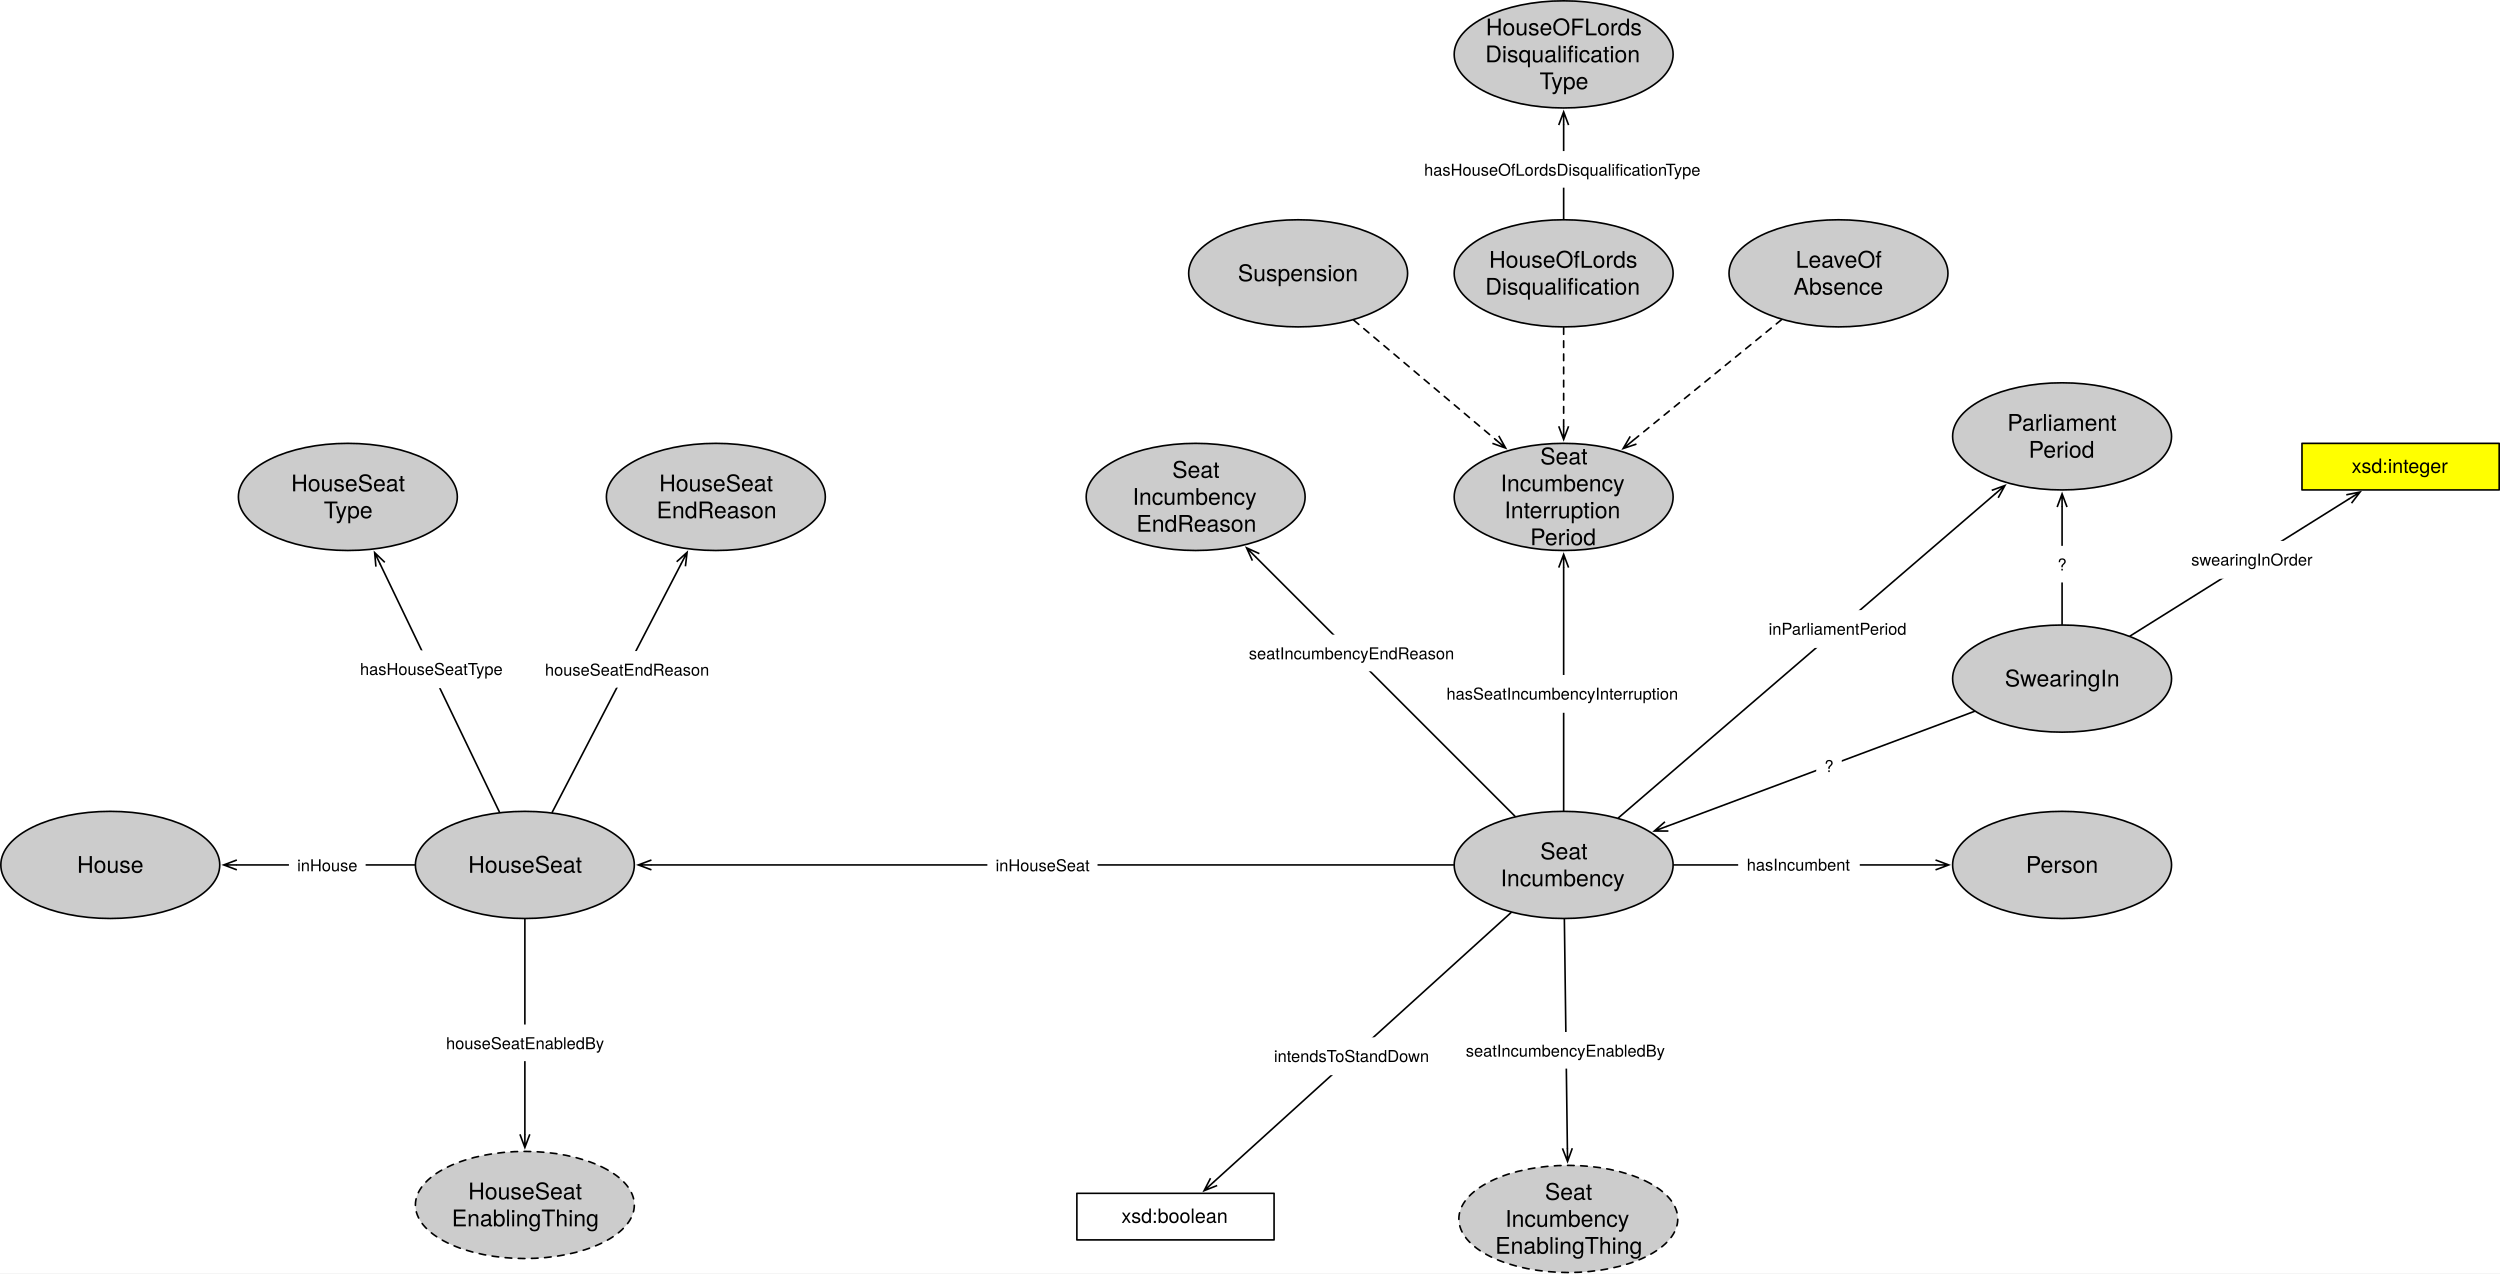
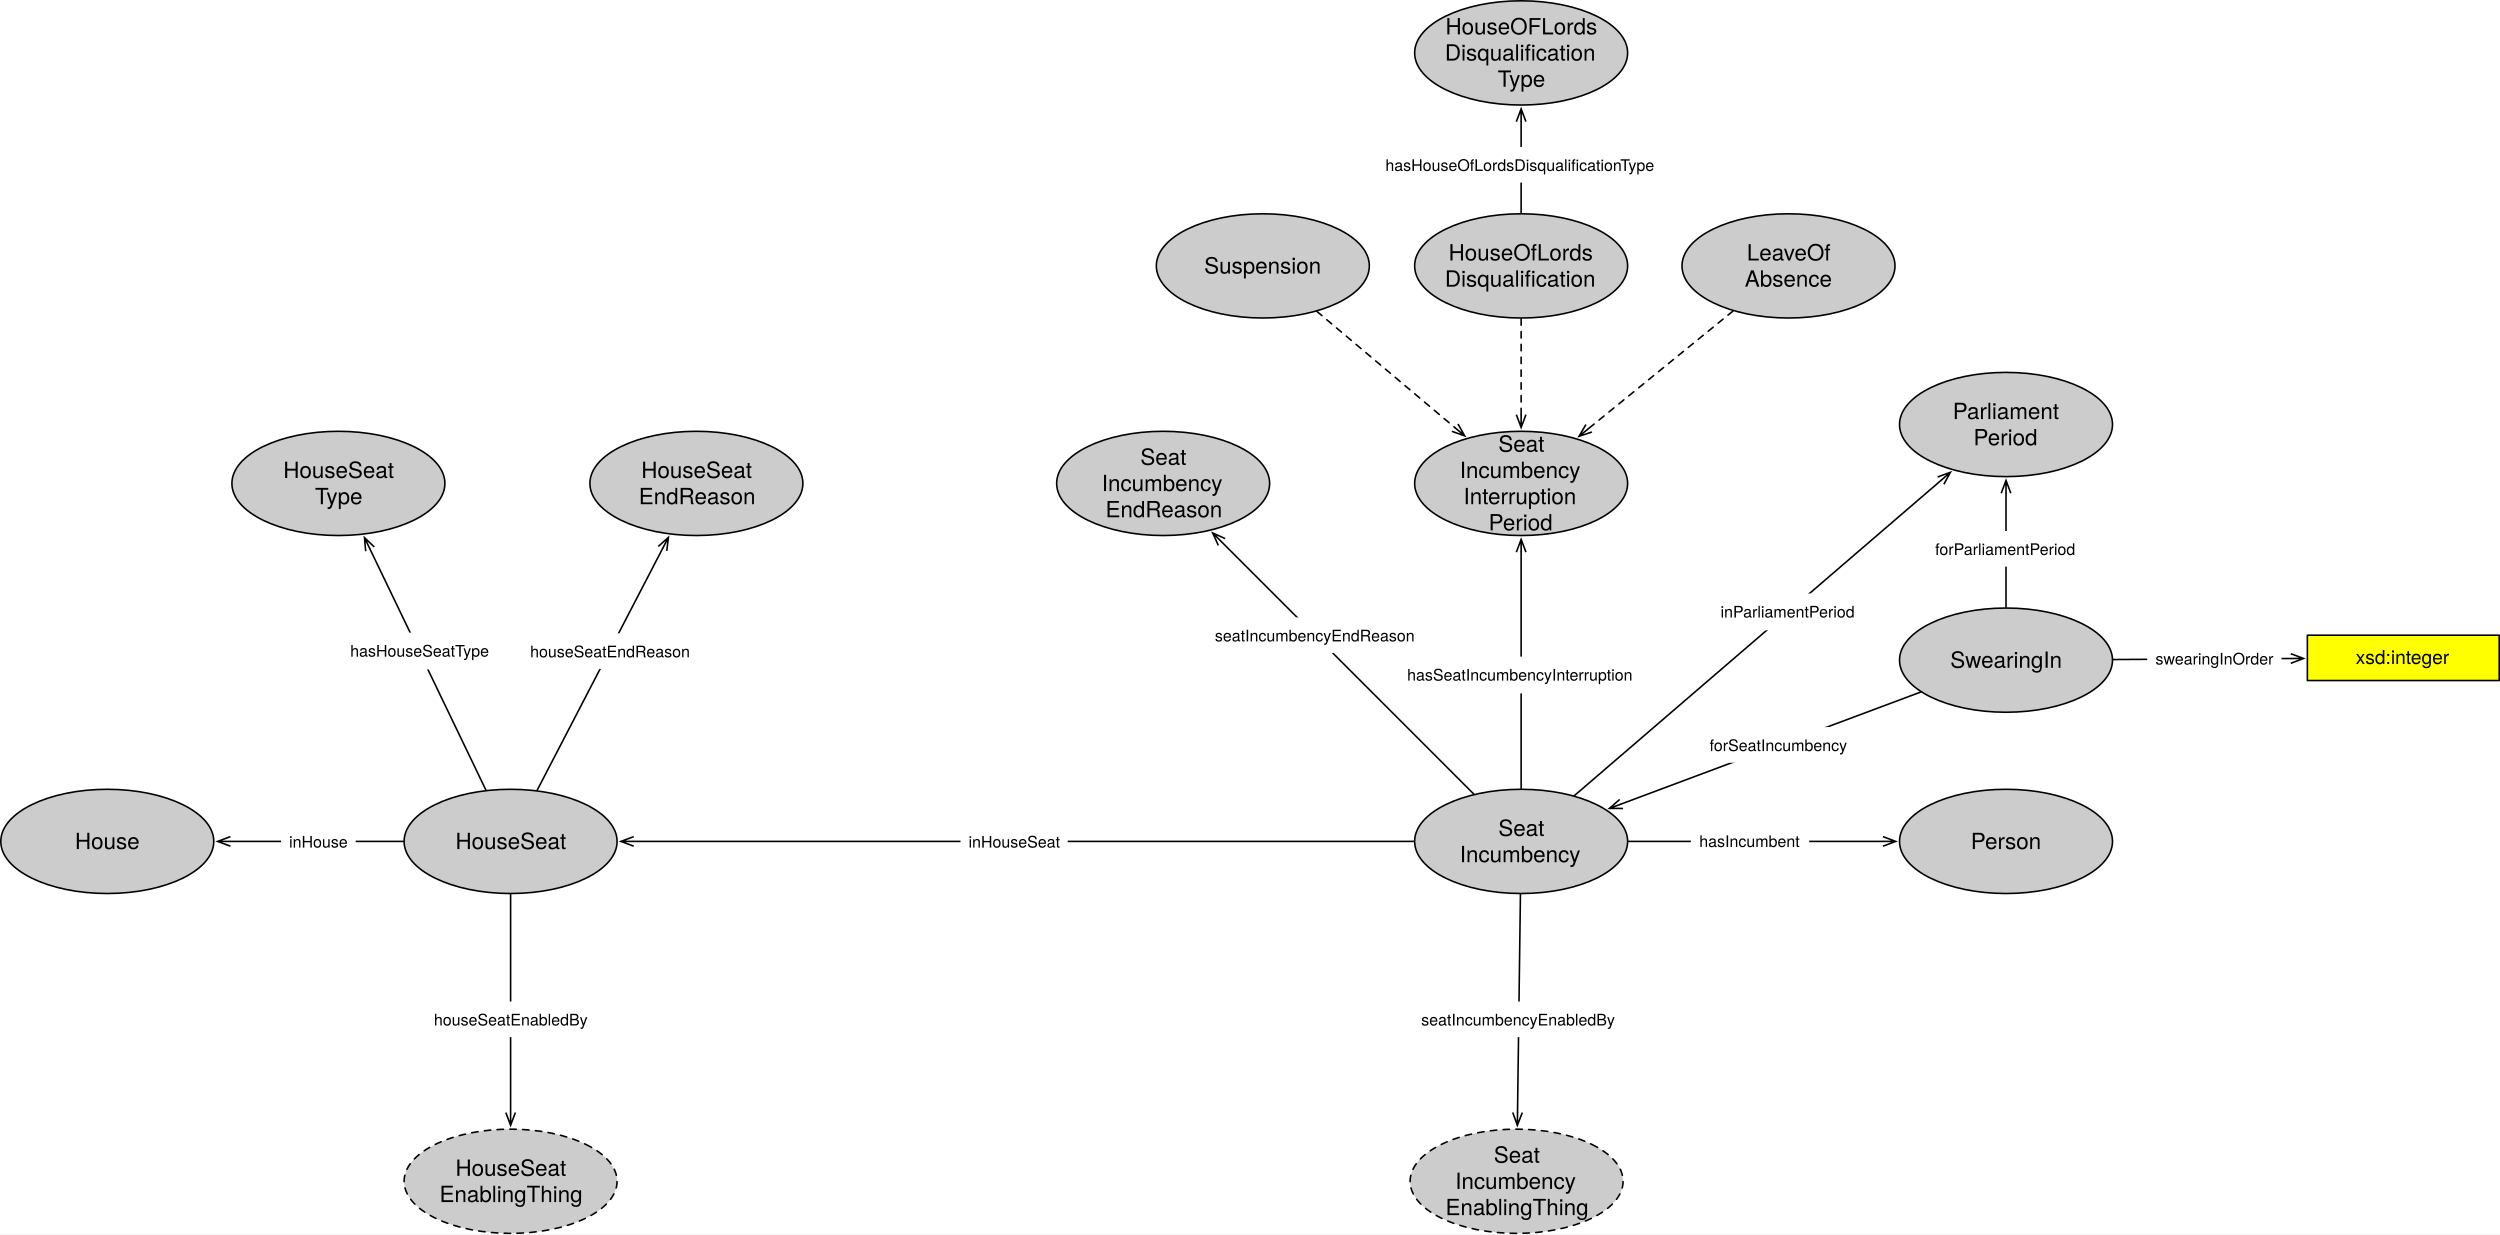
- <svg xmlns="http://www.w3.org/2000/svg" version="1.1" viewBox="688.319 13.673 1521.315 774.858" width="1521.315" height="774.858">
+ <svg xmlns="http://www.w3.org/2000/svg" version="1.1" viewBox="688.319 13.673 1563.835 772.024" width="1563.835" height="772.024">
  <defs>
    <marker orient="auto" overflow="visible" markerUnits="strokeWidth" id="StickArrow_Marker" stroke-linejoin="miter" stroke-miterlimit="10" viewBox="-1 -4 10 8" markerWidth="10" markerHeight="8" color="black">
      <g>
        <path d="M 8 0 L 0 0 M 0 -3 L 8 0 L 0 3" fill="none" stroke="currentColor" stroke-width="1" />
      </g>
    </marker>
  </defs>
  <g id="Canvas_1" stroke-opacity="1" stroke-dasharray="none" fill="none" stroke="none" fill-opacity="1">
-     <rect fill="white" x="688.319" y="13.673" width="1521.315" height="774.858" />
+     <rect fill="white" x="688.319" y="13.673" width="1563.835" height="772.024" />
    <g id="Canvas_1_Layer_1">
      <g id="Graphic_92">
        <ellipse cx="755.433" cy="540" rx="66.614" ry="32.598" fill="#ccc" />
        <ellipse cx="755.433" cy="540" rx="66.614" ry="32.598" stroke="black" stroke-linecap="round" stroke-linejoin="round" stroke-width="1" />
        <text transform="translate(707.1417 531.804)" fill="black">
          <tspan font-family="Helvetica Neue" font-size="14" fill="black" x="28.068" y="13" xml:space="preserve">House</tspan>
        </text>
      </g>
      <g id="Graphic_100">
        <ellipse cx="1007.716" cy="540" rx="66.614" ry="32.598" fill="#ccc" />
        <ellipse cx="1007.716" cy="540" rx="66.614" ry="32.598" stroke="black" stroke-linecap="round" stroke-linejoin="round" stroke-width="1" />
        <text transform="translate(959.4252 531.804)" fill="black">
          <tspan font-family="Helvetica Neue" font-size="14" fill="black" x="13.809" y="13" xml:space="preserve">HouseSeat</tspan>
        </text>
      </g>
      <g id="Line_102">
        <line x1="940.602" y1="540" x2="832.447" y2="540" marker-end="url(#StickArrow_Marker)" stroke="black" stroke-linecap="round" stroke-linejoin="round" stroke-width="1" />
      </g>
      <g id="Graphic_103">
        <rect x="864.143" y="528.86" width="46.67" height="22.28" fill="white" />
        <text transform="translate(869.1431 533.86)" fill="black">
          <tspan font-family="Helvetica Neue" font-size="10" fill="black" x="0" y="10" xml:space="preserve">inHouse</tspan>
        </text>
      </g>
      <g id="Graphic_167">
        <ellipse cx="1639.842" cy="540" rx="66.614" ry="32.598" fill="#ccc" />
        <ellipse cx="1639.842" cy="540" rx="66.614" ry="32.598" stroke="black" stroke-linecap="round" stroke-linejoin="round" stroke-width="1" />
        <text transform="translate(1591.551 523.608)" fill="black">
          <tspan font-family="Helvetica Neue" font-size="14" fill="black" x="34.032" y="13" xml:space="preserve">Seat</tspan>
          <tspan font-family="Helvetica Neue" font-size="14" fill="black" x="9.903" y="29.392" xml:space="preserve">Incumbency</tspan>
        </text>
      </g>
      <g id="Graphic_168">
        <ellipse cx="1943.15" cy="540" rx="66.614" ry="32.598" fill="#ccc" />
        <ellipse cx="1943.15" cy="540" rx="66.614" ry="32.598" stroke="black" stroke-linecap="round" stroke-linejoin="round" stroke-width="1" />
        <text transform="translate(1894.858 531.804)" fill="black">
          <tspan font-family="Helvetica Neue" font-size="14" fill="black" x="26.255" y="13" xml:space="preserve">Person</tspan>
        </text>
      </g>
      <g id="Graphic_169">
        <ellipse cx="900" cy="316.063" rx="66.614" ry="32.598" fill="#ccc" />
        <ellipse cx="900" cy="316.063" rx="66.614" ry="32.598" stroke="black" stroke-linecap="round" stroke-linejoin="round" stroke-width="1" />
        <text transform="translate(851.7087 299.671)" fill="black">
          <tspan font-family="Helvetica Neue" font-size="14" fill="black" x="13.809" y="13" xml:space="preserve">HouseSeat</tspan>
          <tspan font-family="Helvetica Neue" font-size="14" fill="black" x="33.64" y="29.392" xml:space="preserve">Type</tspan>
        </text>
      </g>
      <g id="Line_171">
        <line x1="1572.728" y1="540" x2="1084.731" y2="540" marker-end="url(#StickArrow_Marker)" stroke="black" stroke-linecap="round" stroke-linejoin="round" stroke-width="1" />
      </g>
      <g id="Graphic_172">
        <rect x="1289.153" y="528.86" width="67.04" height="22.28" fill="white" />
        <text transform="translate(1294.153 533.86)" fill="black">
          <tspan font-family="Helvetica Neue" font-size="10" fill="black" x="4369838e-19" y="10" xml:space="preserve">inHouseSeat</tspan>
        </text>
      </g>
      <g id="Line_173">
        <line x1="1706.957" y1="540" x2="1866.135" y2="540" marker-end="url(#StickArrow_Marker)" stroke="black" stroke-linecap="round" stroke-linejoin="round" stroke-width="1" />
      </g>
      <g id="Graphic_174">
        <rect x="1746.041" y="528.5" width="74" height="23" fill="white" />
        <text transform="translate(1751.266 533.5)" fill="black">
          <tspan font-family="Helvetica Neue" font-size="10" fill="black" x="0" y="10" xml:space="preserve">hasIncumbent</tspan>
        </text>
      </g>
      <g id="Graphic_175">
        <ellipse cx="1478.268" cy="180" rx="66.614" ry="32.598" fill="#ccc" />
        <ellipse cx="1478.268" cy="180" rx="66.614" ry="32.598" stroke="black" stroke-linecap="round" stroke-linejoin="round" stroke-width="1" />
        <text transform="translate(1429.976 171.804)" fill="black">
          <tspan font-family="Helvetica Neue" font-size="14" fill="black" x="11.597" y="13" xml:space="preserve">Suspension</tspan>
        </text>
      </g>
      <g id="Graphic_176">
        <ellipse cx="1807.087" cy="180" rx="66.614" ry="32.598" fill="#ccc" />
        <ellipse cx="1807.087" cy="180" rx="66.614" ry="32.598" stroke="black" stroke-linecap="round" stroke-linejoin="round" stroke-width="1" />
        <text transform="translate(1758.795 163.608)" fill="black">
          <tspan font-family="Helvetica Neue" font-size="14" fill="black" x="22.23" y="13" xml:space="preserve">LeaveOf</tspan>
          <tspan font-family="Helvetica Neue" font-size="14" fill="black" x="20.935" y="29.392" xml:space="preserve">Absence</tspan>
        </text>
      </g>
      <g id="Line_180">
        <line x1="992.235" y1="507.814" x2="919.773" y2="357.171" marker-end="url(#StickArrow_Marker)" stroke="black" stroke-linecap="round" stroke-linejoin="round" stroke-width="1" />
      </g>
      <g id="Graphic_181">
        <rect x="901.942" y="409.428" width="97" height="23" fill="white" />
        <text transform="translate(907.3815 414.4282)" fill="black">
          <tspan font-family="Helvetica Neue" font-size="10" fill="black" x="0" y="10" xml:space="preserve">hasHouseSeatType</tspan>
        </text>
      </g>
      <g id="Graphic_192">
-         <rect x="2089.134" y="283.465" width="120" height="28.346" fill="yellow" />
-         <rect x="2089.134" y="283.465" width="120" height="28.346" stroke="black" stroke-linecap="round" stroke-linejoin="round" stroke-width="1" />
-         <text transform="translate(2094.134 290.4698)" fill="black">
+         <rect x="2131.653" y="411.024" width="120" height="28.346" fill="yellow" />
+         <rect x="2131.653" y="411.024" width="120" height="28.346" stroke="black" stroke-linecap="round" stroke-linejoin="round" stroke-width="1" />
+         <text transform="translate(2136.653 418.0288)" fill="black">
          <tspan font-family="Helvetica Neue" font-size="12" fill="black" x="25.222" y="11" xml:space="preserve">xsd:integer</tspan>
        </text>
      </g>
      <g id="Line_193">
-         <line x1="1984.598" y1="400.662" x2="2117.684" y2="317.33" marker-end="url(#StickArrow_Marker)" stroke="black" stroke-linecap="round" stroke-linejoin="round" stroke-width="1" />
+         <line x1="2010.259" y1="426.231" x2="2121.254" y2="425.598" marker-end="url(#StickArrow_Marker)" stroke="black" stroke-linecap="round" stroke-linejoin="round" stroke-width="1" />
      </g>
      <g id="Graphic_194">
-         <rect x="2016.574" y="342.841" width="84" height="23" fill="white" />
-         <text transform="translate(2021.725 347.8412)" fill="black">
+         <rect x="2031.474" y="414.371" width="84" height="23" fill="white" />
+         <text transform="translate(2036.624 419.3709)" fill="black">
          <tspan font-family="Helvetica Neue" font-size="10" fill="black" x="3623768e-19" y="10" xml:space="preserve">swearingInOrder</tspan>
-         </text>
-       </g>
-       <g id="Graphic_195">
-         <rect x="1343.622" y="739.842" width="120" height="28.346" fill="white" />
-         <rect x="1343.622" y="739.842" width="120" height="28.346" stroke="black" stroke-linecap="round" stroke-linejoin="round" stroke-width="1" />
-         <text transform="translate(1348.622 746.8477)" fill="black">
-           <tspan font-family="Helvetica Neue" font-size="12" fill="black" x="22.108" y="11" xml:space="preserve">xsd:boolean</tspan>
-         </text>
-       </g>
-       <g id="Line_196">
-         <line x1="1607.806" y1="569.025" x2="1426.973" y2="732.86" marker-end="url(#StickArrow_Marker)" stroke="black" stroke-linecap="round" stroke-linejoin="round" stroke-width="1" />
-       </g>
-       <g id="Graphic_197">
-         <rect x="1458.33" y="644.933" width="106" height="23" fill="white" />
-         <text transform="translate(1463.544 649.9328)" fill="black">
-           <tspan font-family="Helvetica Neue" font-size="10" fill="black" x="0" y="10" xml:space="preserve">intendsToStandDown</tspan>
        </text>
      </g>
      <g id="Graphic_198">
        <ellipse cx="1123.937" cy="316.063" rx="66.614" ry="32.598" fill="#ccc" />
        <ellipse cx="1123.937" cy="316.063" rx="66.614" ry="32.598" stroke="black" stroke-linecap="round" stroke-linejoin="round" stroke-width="1" />
        <text transform="translate(1075.646 299.671)" fill="black">
          <tspan font-family="Helvetica Neue" font-size="14" fill="black" x="13.809" y="13" xml:space="preserve">HouseSeat</tspan>
          <tspan font-family="Helvetica Neue" font-size="14" fill="black" x="12.248" y="29.392" xml:space="preserve">EndReason</tspan>
        </text>
      </g>
      <g id="Line_199">
        <line x1="1610.2" y1="510.358" x2="1452.548" y2="352.705" marker-end="url(#StickArrow_Marker)" stroke="black" stroke-linecap="round" stroke-linejoin="round" stroke-width="1" />
      </g>
      <g id="Graphic_200">
        <rect x="1443.259" y="399.887" width="135.22" height="22.28" fill="white" />
        <text transform="translate(1448.259 404.8867)" fill="black">
          <tspan font-family="Helvetica Neue" font-size="10" fill="black" x="58264504e-20" y="10" xml:space="preserve">seatIncumbencyEndReason</tspan>
        </text>
      </g>
      <g id="Graphic_204">
        <ellipse cx="1639.842" cy="316.063" rx="66.614" ry="32.598" fill="#ccc" />
        <ellipse cx="1639.842" cy="316.063" rx="66.614" ry="32.598" stroke="black" stroke-linecap="round" stroke-linejoin="round" stroke-width="1" />
        <text transform="translate(1591.551 283.279)" fill="black">
          <tspan font-family="Helvetica Neue" font-size="14" fill="black" x="34.032" y="13" xml:space="preserve">Seat</tspan>
          <tspan font-family="Helvetica Neue" font-size="14" fill="black" x="9.903" y="29.392" xml:space="preserve">Incumbency</tspan>
          <tspan font-family="Helvetica Neue" font-size="14" fill="black" x="12.248" y="45.784" xml:space="preserve">Interruption</tspan>
          <tspan font-family="Helvetica Neue" font-size="14" fill="black" x="27.942" y="62.176" xml:space="preserve">Period</tspan>
        </text>
      </g>
      <g id="Line_205">
        <line x1="1639.842" y1="506.902" x2="1639.842" y2="359.061" marker-end="url(#StickArrow_Marker)" stroke="black" stroke-linecap="round" stroke-linejoin="round" stroke-width="1" />
      </g>
      <g id="Graphic_206">
        <rect x="1563.342" y="424.419" width="153" height="23" fill="white" />
        <text transform="translate(1568.527 429.4193)" fill="black">
          <tspan font-family="Helvetica Neue" font-size="10" fill="black" x="5115908e-19" y="10" xml:space="preserve">hasSeatIncumbencyInterruption</tspan>
        </text>
      </g>
      <g id="Line_207">
        <line x1="1512.128" y1="208.514" x2="1598.409" y2="281.172" marker-end="url(#StickArrow_Marker)" stroke="black" stroke-linecap="round" stroke-linejoin="round" stroke-dasharray="4.0,4.0" stroke-width="1" />
      </g>
      <g id="Line_210">
        <line x1="1772.355" y1="208.256" x2="1682.254" y2="281.559" marker-end="url(#StickArrow_Marker)" stroke="black" stroke-linecap="round" stroke-linejoin="round" stroke-dasharray="4.0,4.0" stroke-width="1" />
      </g>
      <g id="Graphic_211">
        <ellipse cx="1943.15" cy="279.213" rx="66.614" ry="32.598" fill="#ccc" />
        <ellipse cx="1943.15" cy="279.213" rx="66.614" ry="32.598" stroke="black" stroke-linecap="round" stroke-linejoin="round" stroke-width="1" />
        <text transform="translate(1894.858 262.8206)" fill="black">
          <tspan font-family="Helvetica Neue" font-size="14" fill="black" x="14.971" y="13" xml:space="preserve">Parliament</tspan>
          <tspan font-family="Helvetica Neue" font-size="14" fill="black" x="27.942" y="29.392" xml:space="preserve">Period</tspan>
        </text>
      </g>
      <g id="Line_212">
        <line x1="1673.18" y1="511.336" x2="1902.305" y2="314.331" marker-end="url(#StickArrow_Marker)" stroke="black" stroke-linecap="round" stroke-linejoin="round" stroke-width="1" />
      </g>
      <g id="Graphic_213">
        <rect x="1759.3" y="384.948" width="95" height="23" fill="white" />
        <text transform="translate(1764.575 389.9479)" fill="black">
          <tspan font-family="Helvetica Neue" font-size="10" fill="black" x="36948222e-20" y="10" xml:space="preserve">inParliamentPeriod</tspan>
        </text>
      </g>
      <g id="Graphic_244">
        <ellipse cx="1639.842" cy="180" rx="66.614" ry="32.598" fill="#ccc" />
        <ellipse cx="1639.842" cy="180" rx="66.614" ry="32.598" stroke="black" stroke-linecap="round" stroke-linejoin="round" stroke-width="1" />
        <text transform="translate(1591.551 163.608)" fill="black">
          <tspan font-family="Helvetica Neue" font-size="14" fill="black" x="2.91" y="13" xml:space="preserve">HouseOfLords</tspan>
          <tspan font-family="Helvetica Neue" font-size="14" fill="black" x=".586" y="29.392" xml:space="preserve">Disqualification</tspan>
        </text>
      </g>
      <g id="Line_245">
        <line x1="1639.842" y1="213.098" x2="1639.842" y2="273.065" marker-end="url(#StickArrow_Marker)" stroke="black" stroke-linecap="round" stroke-linejoin="round" stroke-dasharray="4.0,4.0" stroke-width="1" />
      </g>
      <g id="Graphic_246">
        <ellipse cx="1639.842" cy="46.772" rx="66.614" ry="32.598" fill="#ccc" />
        <ellipse cx="1639.842" cy="46.772" rx="66.614" ry="32.598" stroke="black" stroke-linecap="round" stroke-linejoin="round" stroke-width="1" />
        <text transform="translate(1591.551 22.18366)" fill="black">
          <tspan font-family="Helvetica Neue" font-size="14" fill="black" x=".964" y="13" xml:space="preserve">HouseOFLords</tspan>
          <tspan font-family="Helvetica Neue" font-size="14" fill="black" x=".586" y="29.392" xml:space="preserve">Disqualification</tspan>
          <tspan font-family="Helvetica Neue" font-size="14" fill="black" x="33.64" y="45.784" xml:space="preserve">Type</tspan>
        </text>
      </g>
      <g id="Line_247">
        <line x1="1639.842" y1="146.902" x2="1639.842" y2="89.77" marker-end="url(#StickArrow_Marker)" stroke="black" stroke-linecap="round" stroke-linejoin="round" stroke-width="1" />
      </g>
      <g id="Graphic_248">
        <rect x="1549.922" y="105.598" width="179.84" height="22.28" fill="white" />
        <text transform="translate(1554.922 110.5977)" fill="black">
          <tspan font-family="Helvetica Neue" font-size="10" fill="black" x="8526513e-20" y="10" xml:space="preserve">hasHouseOfLordsDisqualificationType</tspan>
        </text>
      </g>
      <g id="Line_250">
        <line x1="1024.347" y1="507.956" x2="1102.746" y2="356.894" marker-end="url(#StickArrow_Marker)" stroke="black" stroke-linecap="round" stroke-linejoin="round" stroke-width="1" />
      </g>
      <g id="Graphic_249">
        <rect x="1014.937" y="409.848" width="109.09" height="22.28" fill="white" />
        <text transform="translate(1019.937 414.8479)" fill="black">
          <tspan font-family="Helvetica Neue" font-size="10" fill="black" x="7105427e-20" y="10" xml:space="preserve">houseSeatEndReason</tspan>
        </text>
      </g>
      <g id="Graphic_251">
-         <ellipse cx="1007.716" cy="746.929" rx="66.614" ry="32.598" fill="#ccc" />
-         <path d="M 1054.82 723.879 C 1080.834 736.609 1080.834 757.249 1054.82 769.98 C 1028.805 782.71 986.628 782.71 960.613 769.98 C 934.599 757.249 934.599 736.609 960.613 723.879 C 986.628 711.148 1028.805 711.148 1054.82 723.879" stroke="black" stroke-linecap="round" stroke-linejoin="round" stroke-dasharray="4.0,4.0" stroke-width="1" />
-         <text transform="translate(959.4252 730.5371)" fill="black">
+         <ellipse cx="1007.716" cy="752.598" rx="66.614" ry="32.598" fill="#ccc" />
+         <path d="M 1054.82 729.548 C 1080.834 742.278 1080.834 762.918 1054.82 775.649 C 1028.805 788.38 986.628 788.38 960.613 775.649 C 934.599 762.918 934.599 742.278 960.613 729.548 C 986.628 716.817 1028.805 716.817 1054.82 729.548" stroke="black" stroke-linecap="round" stroke-linejoin="round" stroke-dasharray="4.0,4.0" stroke-width="1" />
+         <text transform="translate(959.4252 736.2064)" fill="black">
          <tspan font-family="Helvetica Neue" font-size="14" fill="black" x="13.809" y="13" xml:space="preserve">HouseSeat</tspan>
          <tspan font-family="Helvetica Neue" font-size="14" fill="black" x="3.82" y="29.392" xml:space="preserve">EnablingThing</tspan>
        </text>
      </g>
      <g id="Graphic_252">
-         <ellipse cx="1642.677" cy="755.433" rx="66.614" ry="32.598" fill="#ccc" />
-         <path d="M 1689.78 732.383 C 1715.795 745.113 1715.795 765.753 1689.78 778.484 C 1663.766 791.214 1621.588 791.214 1595.574 778.484 C 1569.559 765.753 1569.559 745.113 1595.574 732.383 C 1621.588 719.652 1663.766 719.652 1689.78 732.383" stroke="black" stroke-linecap="round" stroke-linejoin="round" stroke-dasharray="4.0,4.0" stroke-width="1" />
-         <text transform="translate(1594.386 730.8451)" fill="black">
+         <ellipse cx="1637.008" cy="752.598" rx="66.614" ry="32.598" fill="#ccc" />
+         <path d="M 1684.111 729.548 C 1710.126 742.278 1710.126 762.918 1684.111 775.649 C 1658.097 788.38 1615.919 788.38 1589.905 775.649 C 1563.89 762.918 1563.89 742.278 1589.905 729.548 C 1615.919 716.817 1658.097 716.817 1684.111 729.548" stroke="black" stroke-linecap="round" stroke-linejoin="round" stroke-dasharray="4.0,4.0" stroke-width="1" />
+         <text transform="translate(1588.716 728.0104)" fill="black">
          <tspan font-family="Helvetica Neue" font-size="14" fill="black" x="34.032" y="13" xml:space="preserve">Seat</tspan>
          <tspan font-family="Helvetica Neue" font-size="14" fill="black" x="9.903" y="29.392" xml:space="preserve">Incumbency</tspan>
          <tspan font-family="Helvetica Neue" font-size="14" fill="black" x="3.82" y="45.784" xml:space="preserve">EnablingThing</tspan>
        </text>
      </g>
      <g id="Line_254">
-         <line x1="1007.716" y1="573.098" x2="1007.716" y2="703.931" marker-end="url(#StickArrow_Marker)" stroke="black" stroke-linecap="round" stroke-linejoin="round" stroke-width="1" />
+         <line x1="1007.716" y1="573.098" x2="1007.716" y2="709.6" marker-end="url(#StickArrow_Marker)" stroke="black" stroke-linecap="round" stroke-linejoin="round" stroke-width="1" />
      </g>
      <g id="Graphic_253">
-         <rect x="954.746" y="637.124" width="105.94" height="22.28" fill="white" />
-         <text transform="translate(959.7465 642.1242)" fill="black">
+         <rect x="954.746" y="640.152" width="105.94" height="22.28" fill="white" />
+         <text transform="translate(959.7465 645.1522)" fill="black">
          <tspan font-family="Helvetica Neue" font-size="10" fill="black" x="0" y="10" xml:space="preserve">houseSeatEnabledBy</tspan>
        </text>
      </g>
      <g id="Line_258">
-         <line x1="1640.278" y1="573.098" x2="1642.111" y2="712.436" marker-end="url(#StickArrow_Marker)" stroke="black" stroke-linecap="round" stroke-linejoin="round" stroke-width="1" />
+         <line x1="1639.401" y1="573.098" x2="1637.581" y2="709.602" marker-end="url(#StickArrow_Marker)" stroke="black" stroke-linecap="round" stroke-linejoin="round" stroke-width="1" />
      </g>
      <g id="Graphic_257">
-         <rect x="1575.292" y="641.666" width="132.07" height="22.28" fill="white" />
-         <text transform="translate(1580.292 646.6662)" fill="black">
+         <rect x="1572.324" y="640.152" width="132.07" height="22.28" fill="white" />
+         <text transform="translate(1577.324 645.1522)" fill="black">
          <tspan font-family="Helvetica Neue" font-size="10" fill="black" x="0" y="10" xml:space="preserve">seatIncumbencyEnabledBy</tspan>
        </text>
      </g>
      <g id="Graphic_259">
        <ellipse cx="1943.15" cy="426.614" rx="66.614" ry="32.598" fill="#ccc" />
        <ellipse cx="1943.15" cy="426.614" rx="66.614" ry="32.598" stroke="black" stroke-linecap="round" stroke-linejoin="round" stroke-width="1" />
        <text transform="translate(1894.858 418.4182)" fill="black">
          <tspan font-family="Helvetica Neue" font-size="14" fill="black" x="13.431" y="13" xml:space="preserve">SwearingIn</tspan>
        </text>
      </g>
      <g id="Line_261">
        <line x1="1889.739" y1="446.581" x2="1702.526" y2="516.567" marker-end="url(#StickArrow_Marker)" stroke="black" stroke-linecap="round" stroke-linejoin="round" stroke-width="1" />
      </g>
      <g id="Graphic_260">
-         <rect x="1793.541" y="468.494" width="15.56" height="22.28" fill="white" />
-         <text transform="translate(1798.541 473.4941)" fill="black">
-           <tspan font-family="Helvetica Neue" font-size="10" fill="black" x="6545875e-19" y="10" xml:space="preserve">?</tspan>
+         <rect x="1752.701" y="468.494" width="97.24" height="22.28" fill="white" />
+         <text transform="translate(1757.701 473.4941)" fill="black">
+           <tspan font-family="Helvetica Neue" font-size="10" fill="black" x="7958079e-19" y="10" xml:space="preserve">forSeatIncumbency</tspan>
        </text>
      </g>
      <g id="Line_263">
        <line x1="1943.15" y1="393.516" x2="1943.15" y2="322.211" marker-end="url(#StickArrow_Marker)" stroke="black" stroke-linecap="round" stroke-linejoin="round" stroke-width="1" />
      </g>
      <g id="Graphic_262">
-         <rect x="1935.37" y="345.834" width="15.56" height="22.28" fill="white" />
-         <text transform="translate(1940.37 350.834)" fill="black">
-           <tspan font-family="Helvetica Neue" font-size="10" fill="black" x="6545875e-19" y="10" xml:space="preserve">?</tspan>
+         <rect x="1893.8" y="345.834" width="98.7" height="22.28" fill="white" />
+         <text transform="translate(1898.8 350.834)" fill="black">
+           <tspan font-family="Helvetica Neue" font-size="10" fill="black" x="36948222e-20" y="10" xml:space="preserve">forParliamentPeriod</tspan>
        </text>
      </g>
      <g id="Graphic_264">
        <ellipse cx="1415.906" cy="316.063" rx="66.614" ry="32.598" fill="#ccc" />
        <ellipse cx="1415.906" cy="316.063" rx="66.614" ry="32.598" stroke="black" stroke-linecap="round" stroke-linejoin="round" stroke-width="1" />
        <text transform="translate(1367.614 291.475)" fill="black">
          <tspan font-family="Helvetica Neue" font-size="14" fill="black" x="34.032" y="13" xml:space="preserve">Seat</tspan>
          <tspan font-family="Helvetica Neue" font-size="14" fill="black" x="9.903" y="29.392" xml:space="preserve">Incumbency</tspan>
          <tspan font-family="Helvetica Neue" font-size="14" fill="black" x="12.248" y="45.784" xml:space="preserve">EndReason</tspan>
        </text>
      </g>
    </g>
  </g>
</svg>
